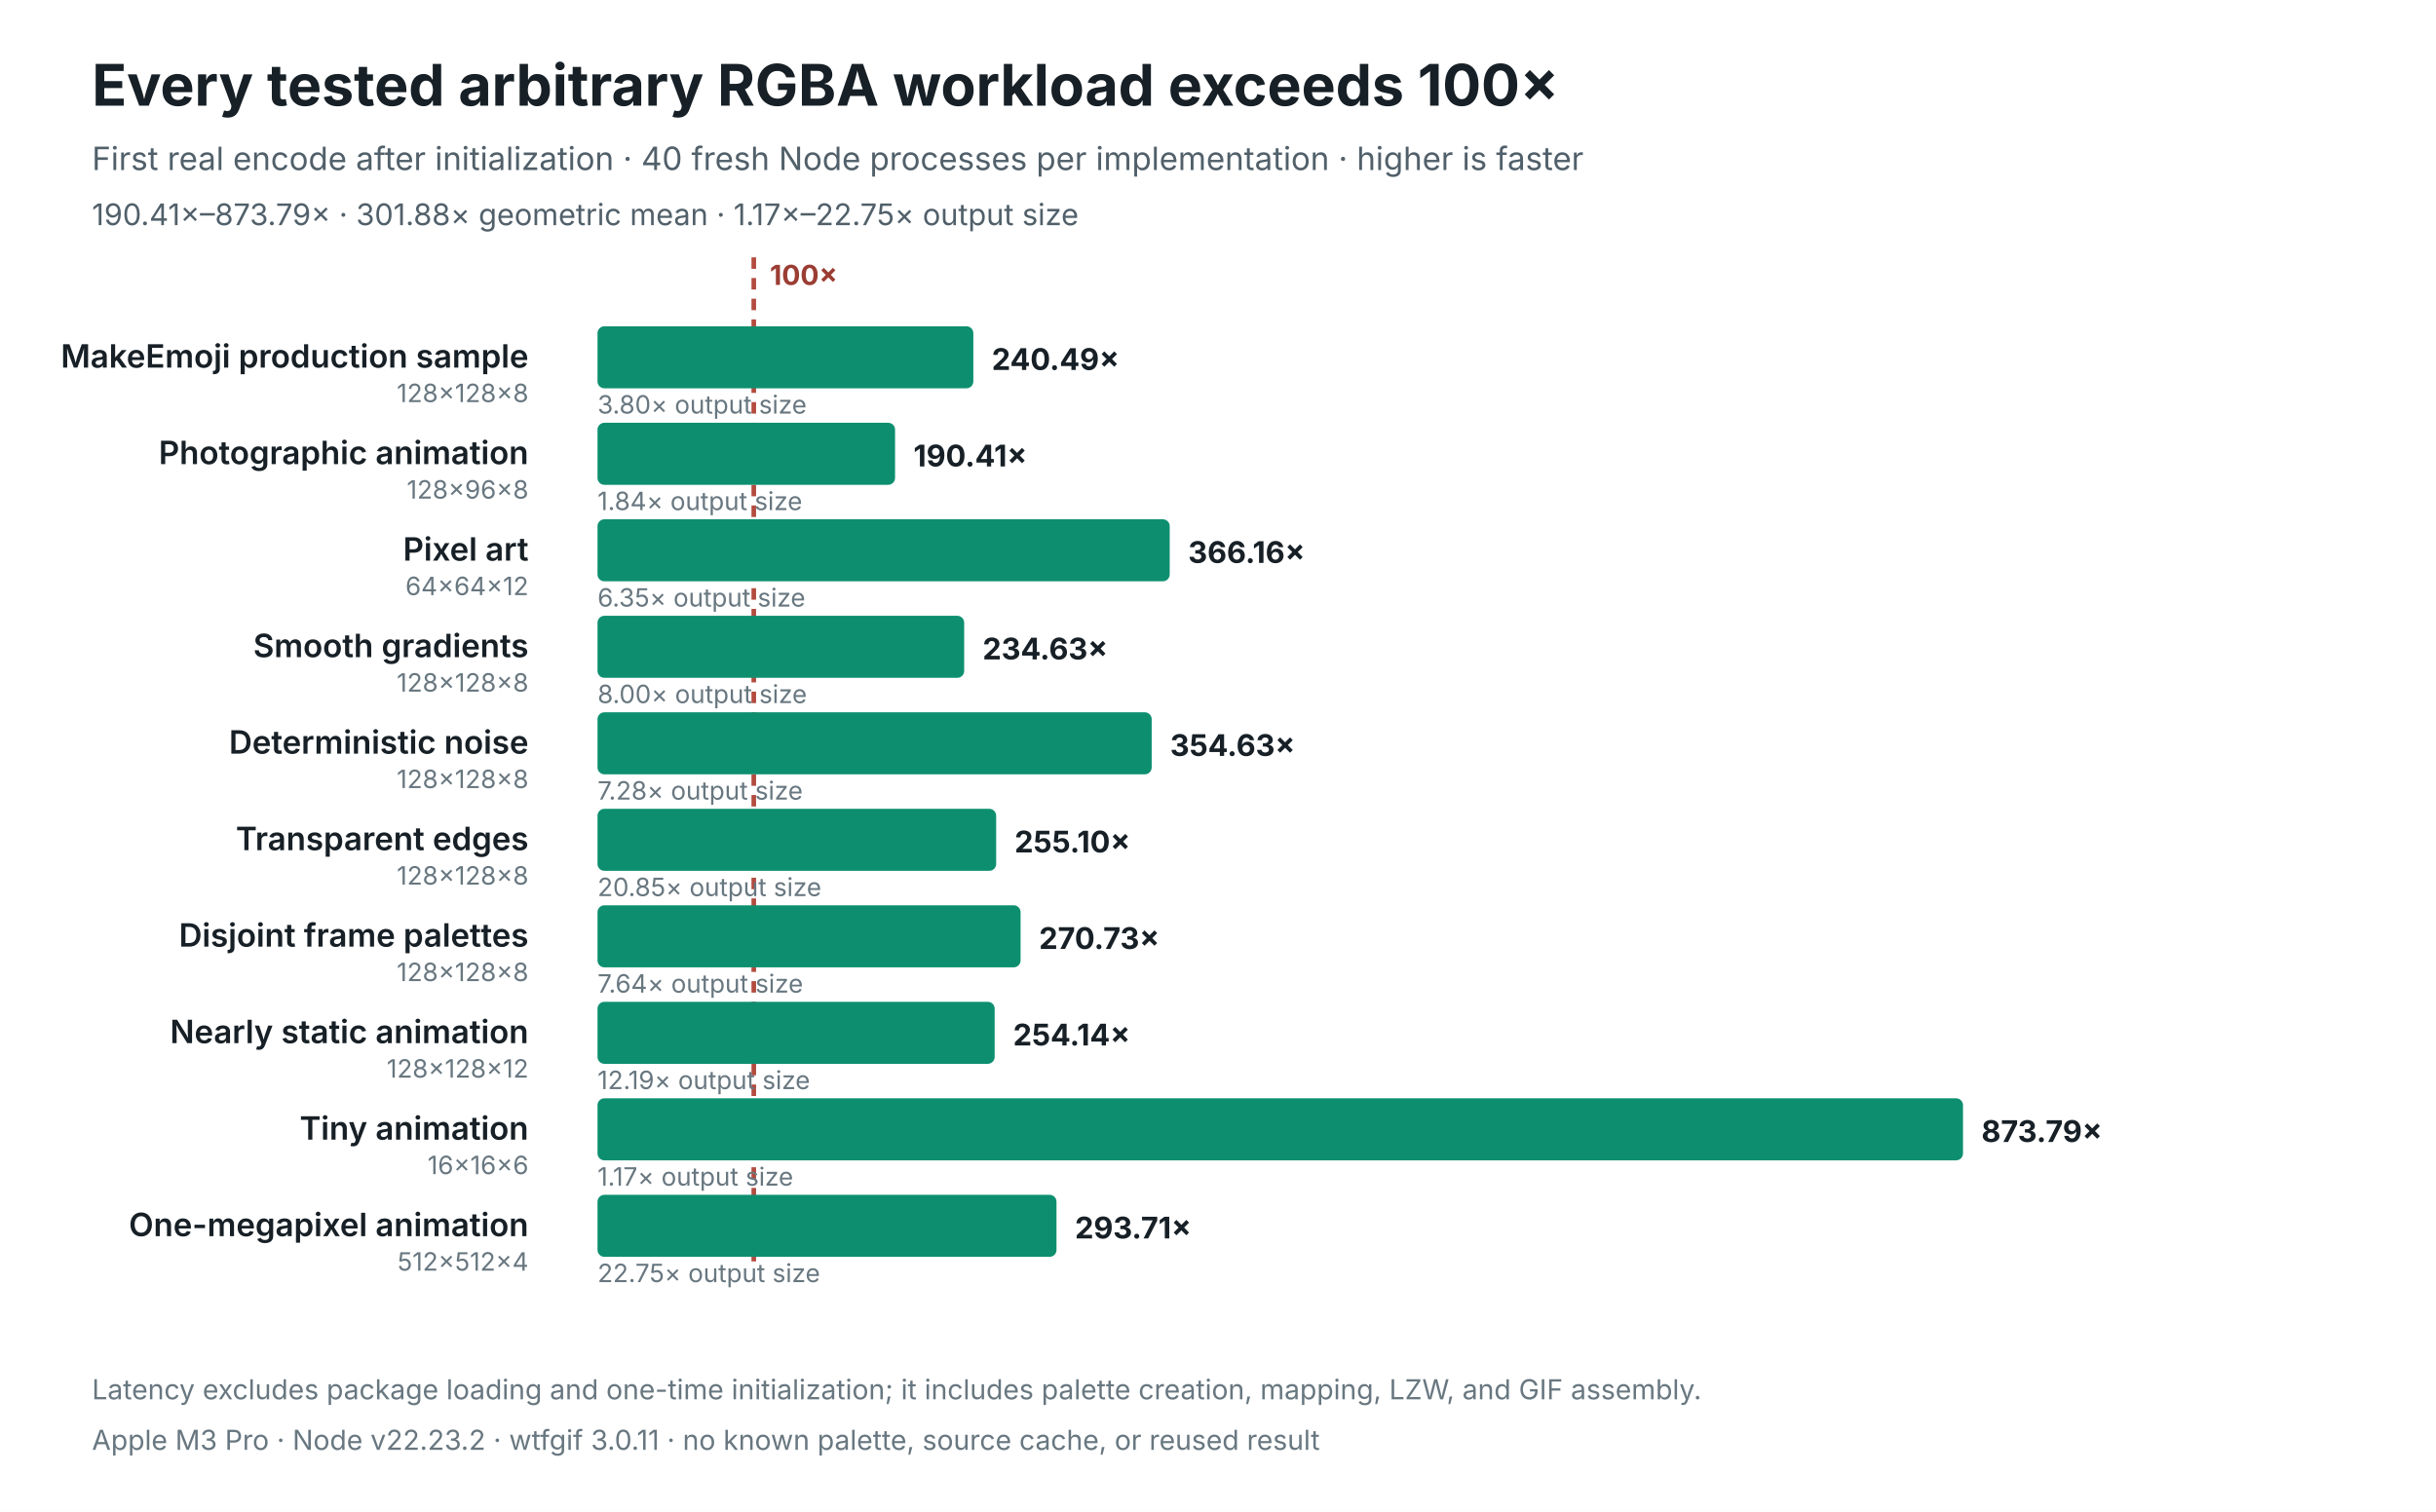
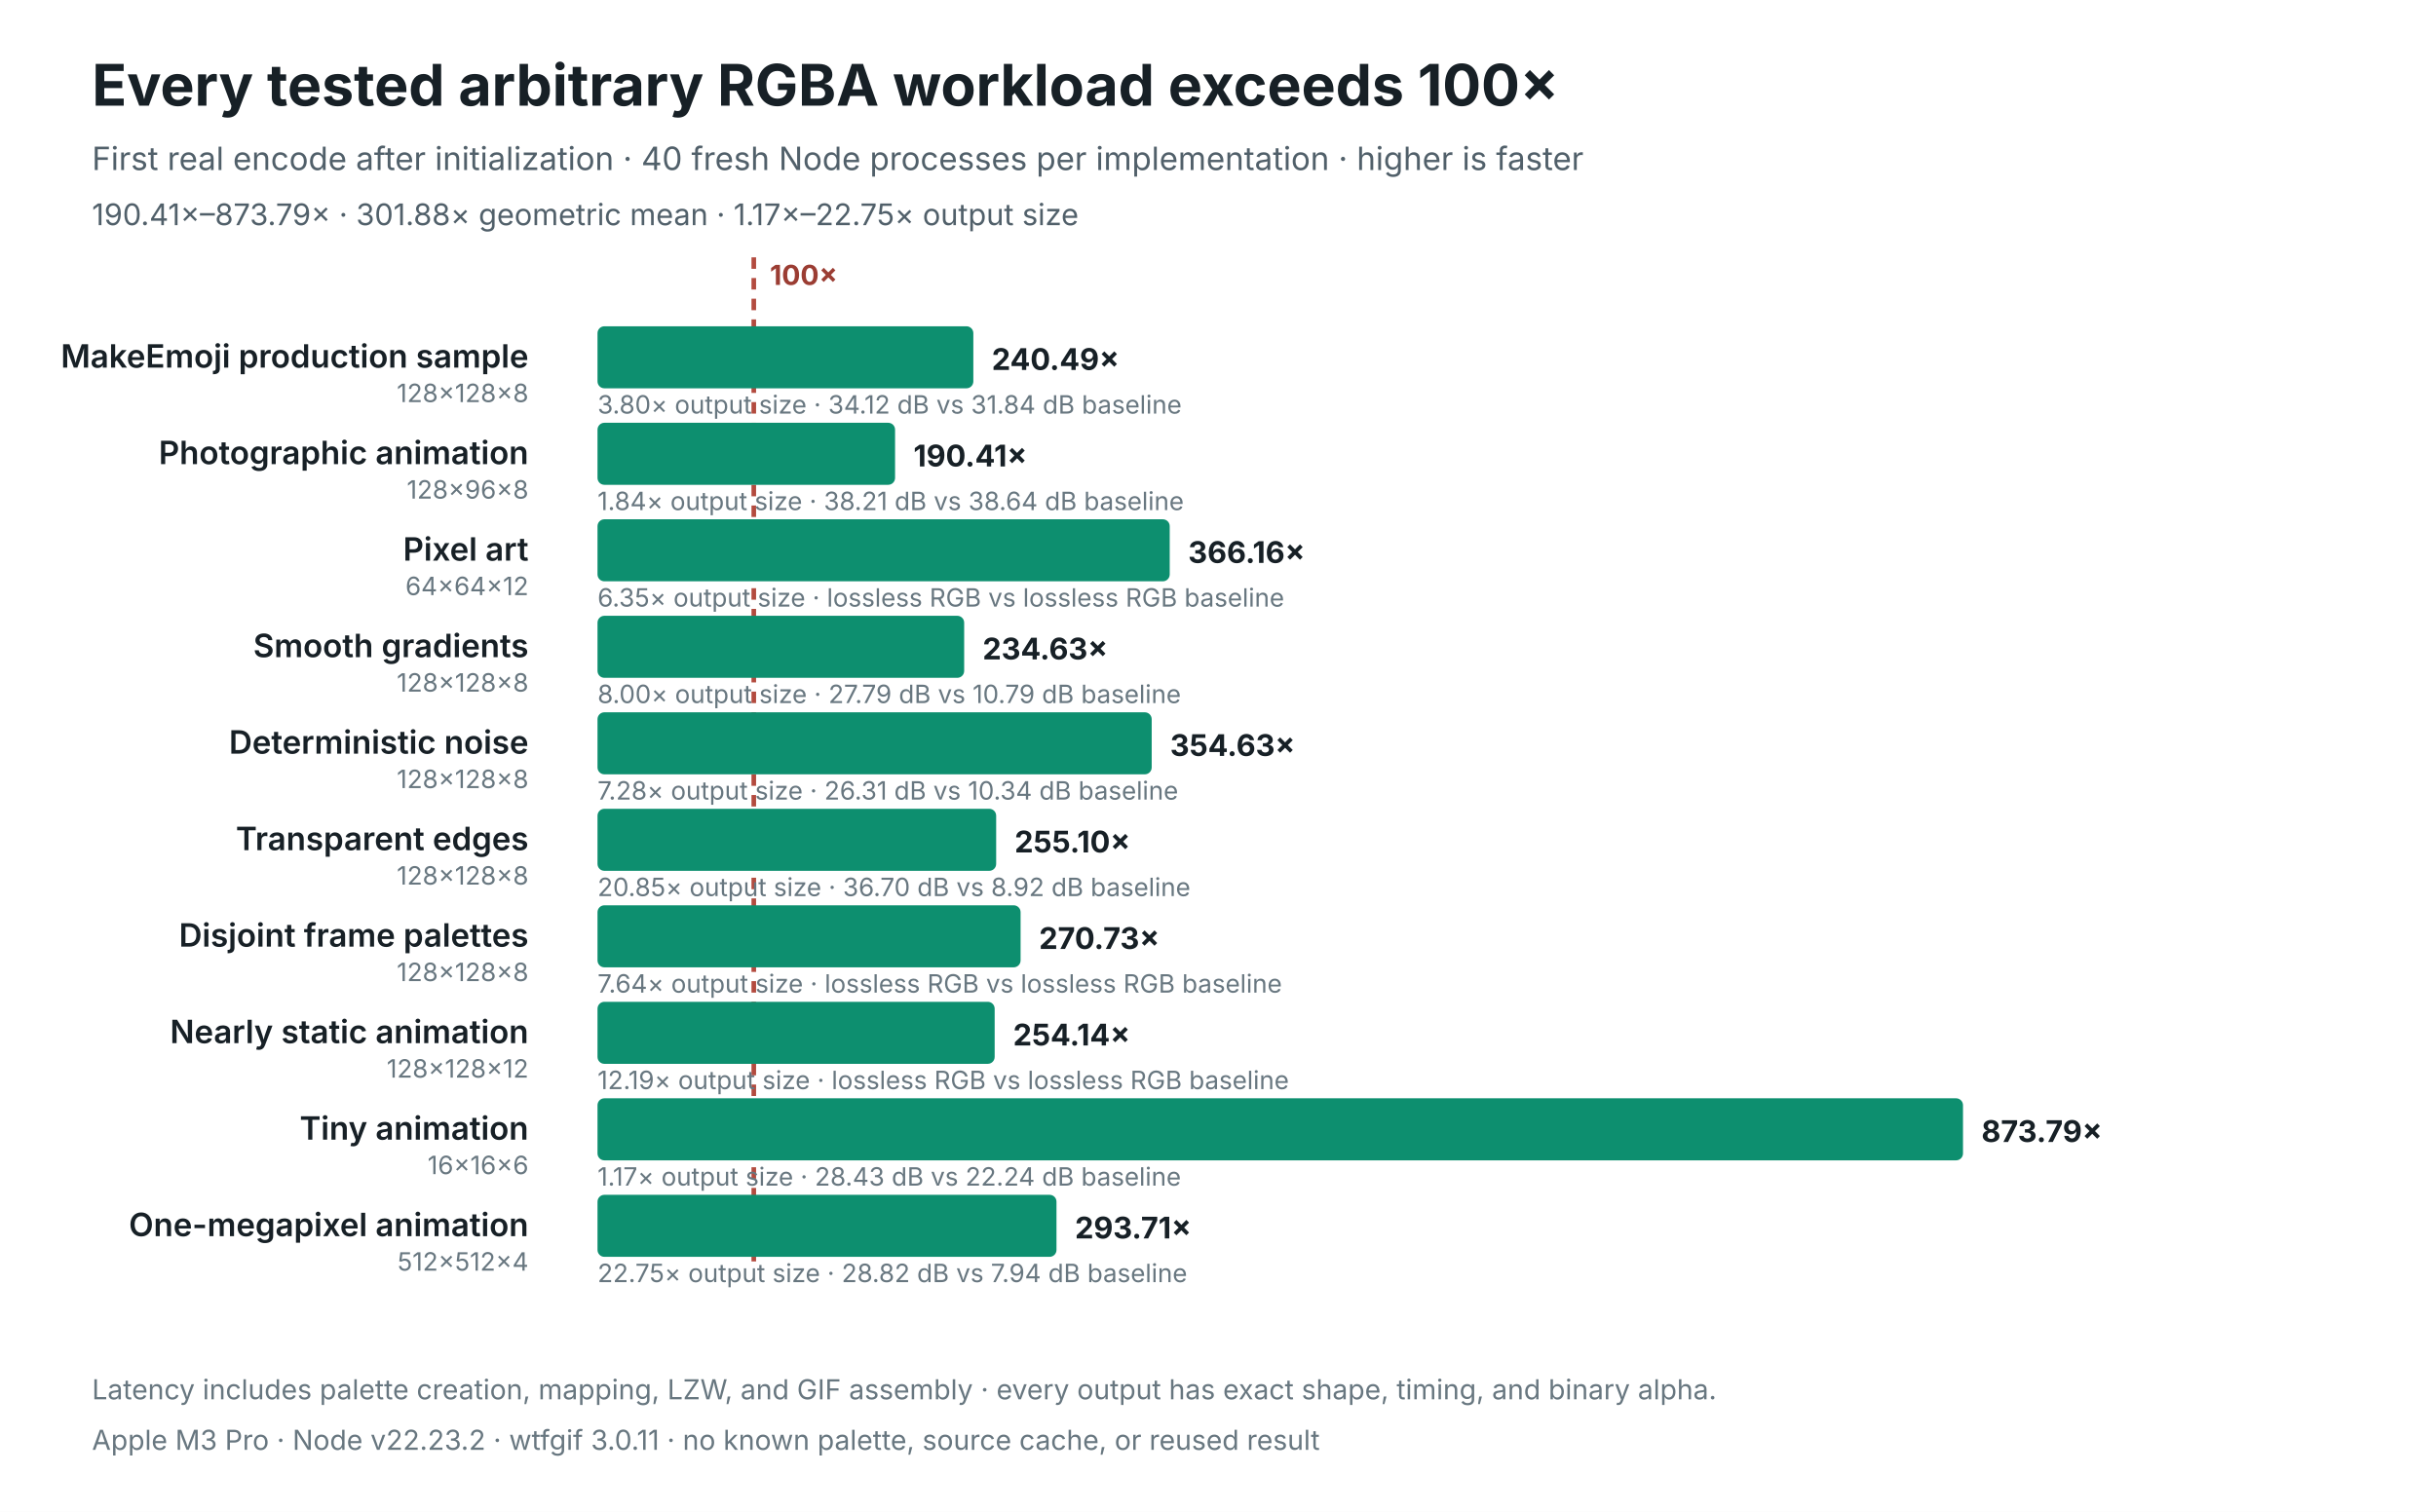
<svg xmlns="http://www.w3.org/2000/svg" width="1060" height="658" viewBox="0 0 1060 658" role="img" aria-labelledby="title desc">
  <rect width="100%" height="100%" fill="#ffffff" />
  <g font-family="ui-sans-serif, -apple-system, BlinkMacSystemFont, Segoe UI, sans-serif" fill="#172026">
    <text x="40" y="46" font-size="25" font-weight="700">Every tested arbitrary RGBA workload exceeds 100×</text>
    <text x="40" y="74" font-size="14" fill="#51606a">First real encode after initialization · 40 fresh Node processes per implementation · higher is faster</text>
    <text x="40" y="98" font-size="13" fill="#51606a">190.41×–873.79× · 301.88× geometric mean · 1.17×–22.75× output size</text>
    <line x1="328" y1="112" x2="328" y2="552" stroke="#b34b3f" stroke-width="2" stroke-dasharray="5 4" />
    <text x="335" y="124" font-size="12" font-weight="700" fill="#9b3d33">100×</text>
    <text x="230" y="160" text-anchor="end" font-size="14" font-weight="600">MakeEmoji production sample</text>
    <text x="230" y="175" text-anchor="end" font-size="11" fill="#687780">128×128×8</text>
    <rect x="260" y="142" width="163.54" height="27" rx="3" fill="#0d8f6f" />
    <text x="431.54" y="161" font-size="13" font-weight="700">240.49×</text>
-     <text x="260" y="180" font-size="11" fill="#687780">3.80× output size</text>
+     <text x="260" y="180" font-size="11" fill="#687780">3.80× output size · 34.12 dB vs 31.84 dB baseline</text>
    <text x="230" y="202" text-anchor="end" font-size="14" font-weight="600">Photographic animation</text>
    <text x="230" y="217" text-anchor="end" font-size="11" fill="#687780">128×96×8</text>
    <rect x="260" y="184" width="129.48" height="27" rx="3" fill="#0d8f6f" />
    <text x="397.48" y="203" font-size="13" font-weight="700">190.41×</text>
-     <text x="260" y="222" font-size="11" fill="#687780">1.84× output size</text>
+     <text x="260" y="222" font-size="11" fill="#687780">1.84× output size · 38.21 dB vs 38.64 dB baseline</text>
    <text x="230" y="244" text-anchor="end" font-size="14" font-weight="600">Pixel art</text>
    <text x="230" y="259" text-anchor="end" font-size="11" fill="#687780">64×64×12</text>
    <rect x="260" y="226" width="248.99" height="27" rx="3" fill="#0d8f6f" />
    <text x="516.99" y="245" font-size="13" font-weight="700">366.16×</text>
-     <text x="260" y="264" font-size="11" fill="#687780">6.35× output size</text>
+     <text x="260" y="264" font-size="11" fill="#687780">6.35× output size · lossless RGB vs lossless RGB baseline</text>
    <text x="230" y="286" text-anchor="end" font-size="14" font-weight="600">Smooth gradients</text>
    <text x="230" y="301" text-anchor="end" font-size="11" fill="#687780">128×128×8</text>
    <rect x="260" y="268" width="159.55" height="27" rx="3" fill="#0d8f6f" />
    <text x="427.55" y="287" font-size="13" font-weight="700">234.63×</text>
-     <text x="260" y="306" font-size="11" fill="#687780">8.00× output size</text>
+     <text x="260" y="306" font-size="11" fill="#687780">8.00× output size · 27.79 dB vs 10.79 dB baseline</text>
    <text x="230" y="328" text-anchor="end" font-size="14" font-weight="600">Deterministic noise</text>
    <text x="230" y="343" text-anchor="end" font-size="11" fill="#687780">128×128×8</text>
    <rect x="260" y="310" width="241.15" height="27" rx="3" fill="#0d8f6f" />
    <text x="509.15" y="329" font-size="13" font-weight="700">354.63×</text>
-     <text x="260" y="348" font-size="11" fill="#687780">7.28× output size</text>
+     <text x="260" y="348" font-size="11" fill="#687780">7.28× output size · 26.31 dB vs 10.34 dB baseline</text>
    <text x="230" y="370" text-anchor="end" font-size="14" font-weight="600">Transparent edges</text>
    <text x="230" y="385" text-anchor="end" font-size="11" fill="#687780">128×128×8</text>
    <rect x="260" y="352" width="173.47" height="27" rx="3" fill="#0d8f6f" />
    <text x="441.47" y="371" font-size="13" font-weight="700">255.10×</text>
-     <text x="260" y="390" font-size="11" fill="#687780">20.85× output size</text>
+     <text x="260" y="390" font-size="11" fill="#687780">20.85× output size · 36.70 dB vs 8.92 dB baseline</text>
    <text x="230" y="412" text-anchor="end" font-size="14" font-weight="600">Disjoint frame palettes</text>
    <text x="230" y="427" text-anchor="end" font-size="11" fill="#687780">128×128×8</text>
    <rect x="260" y="394" width="184.1" height="27" rx="3" fill="#0d8f6f" />
    <text x="452.1" y="413" font-size="13" font-weight="700">270.73×</text>
-     <text x="260" y="432" font-size="11" fill="#687780">7.64× output size</text>
+     <text x="260" y="432" font-size="11" fill="#687780">7.64× output size · lossless RGB vs lossless RGB baseline</text>
    <text x="230" y="454" text-anchor="end" font-size="14" font-weight="600">Nearly static animation</text>
    <text x="230" y="469" text-anchor="end" font-size="11" fill="#687780">128×128×12</text>
    <rect x="260" y="436" width="172.82" height="27" rx="3" fill="#0d8f6f" />
    <text x="440.82" y="455" font-size="13" font-weight="700">254.14×</text>
-     <text x="260" y="474" font-size="11" fill="#687780">12.19× output size</text>
+     <text x="260" y="474" font-size="11" fill="#687780">12.19× output size · lossless RGB vs lossless RGB baseline</text>
    <text x="230" y="496" text-anchor="end" font-size="14" font-weight="600">Tiny animation</text>
    <text x="230" y="511" text-anchor="end" font-size="11" fill="#687780">16×16×6</text>
    <rect x="260" y="478" width="594.18" height="27" rx="3" fill="#0d8f6f" />
    <text x="862.18" y="497" font-size="13" font-weight="700">873.79×</text>
-     <text x="260" y="516" font-size="11" fill="#687780">1.17× output size</text>
+     <text x="260" y="516" font-size="11" fill="#687780">1.17× output size · 28.43 dB vs 22.24 dB baseline</text>
    <text x="230" y="538" text-anchor="end" font-size="14" font-weight="600">One-megapixel animation</text>
    <text x="230" y="553" text-anchor="end" font-size="11" fill="#687780">512×512×4</text>
    <rect x="260" y="520" width="199.72" height="27" rx="3" fill="#0d8f6f" />
    <text x="467.72" y="539" font-size="13" font-weight="700">293.71×</text>
-     <text x="260" y="558" font-size="11" fill="#687780">22.75× output size</text>
-     <text x="40" y="609" font-size="12" fill="#687780">Latency excludes package loading and one-time initialization; it includes palette creation, mapping, LZW, and GIF assembly.</text>
+     <text x="260" y="558" font-size="11" fill="#687780">22.75× output size · 28.82 dB vs 7.94 dB baseline</text>
+     <text x="40" y="609" font-size="12" fill="#687780">Latency includes palette creation, mapping, LZW, and GIF assembly · every output has exact shape, timing, and binary alpha.</text>
    <text x="40" y="631" font-size="12" fill="#687780">Apple M3 Pro · Node v22.23.2 · wtfgif 3.0.11 · no known palette, source cache, or reused result</text>
  </g>
</svg>
